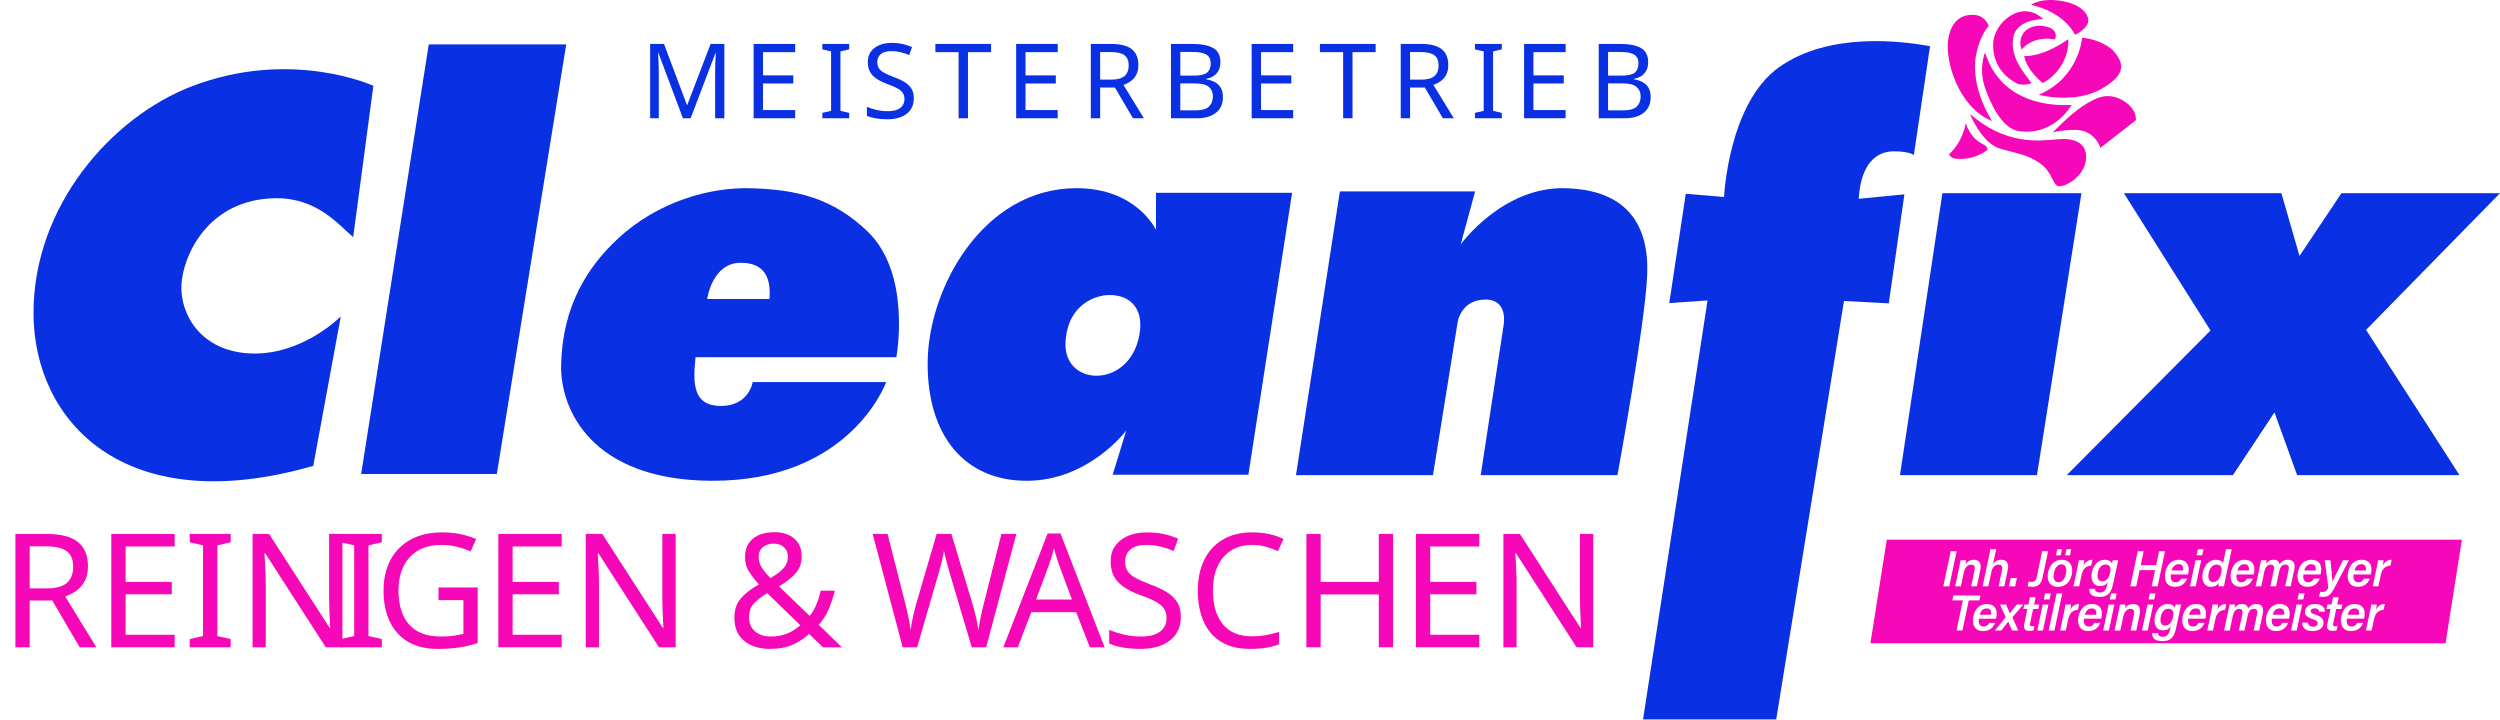
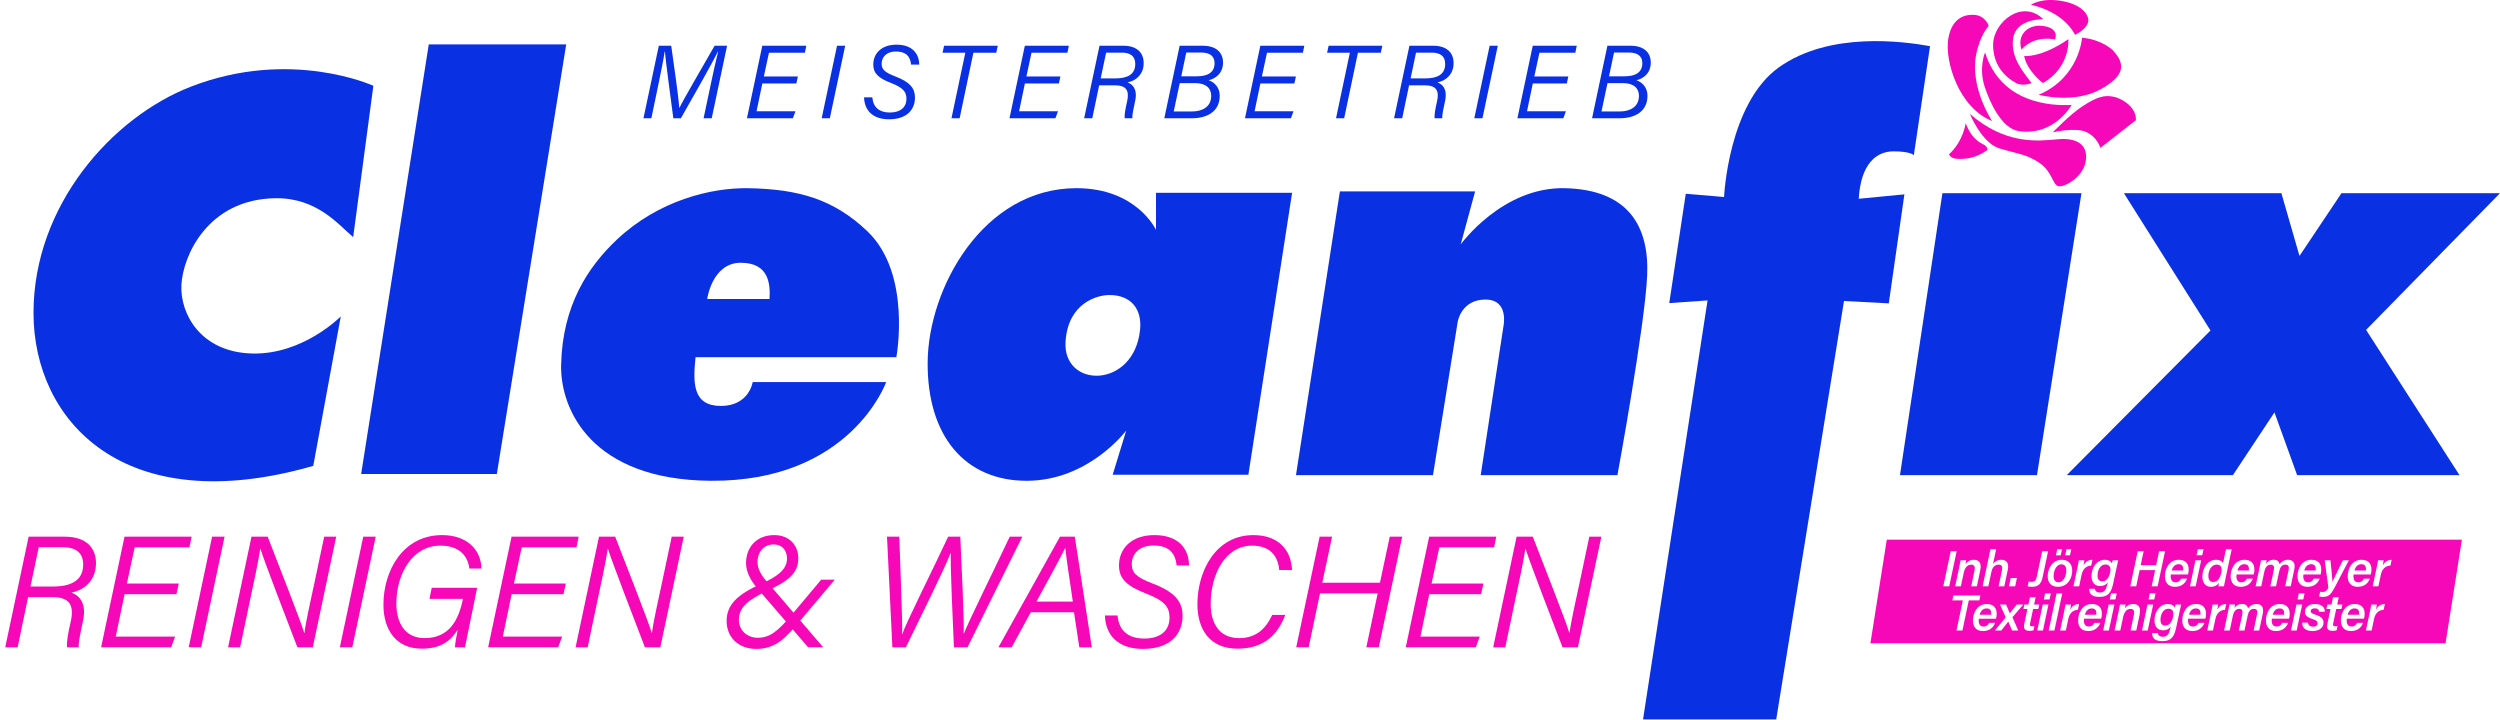
<svg xmlns="http://www.w3.org/2000/svg" id="Layer_1" data-name="Layer 1" viewBox="0 0 1921.16 552.83">
  <defs>
    <style>
      .cls-1 {
-         letter-spacing: .13em;
+         fill: #0930e3;
      }

      .cls-2 {
-         letter-spacing: .16em;
-       }
- 
-       .cls-3, .cls-4 {
-         fill: #0930e3;
-       }
- 
-       .cls-5 {
-         letter-spacing: 0em;
-       }
- 
-       .cls-6 {
-         letter-spacing: .18em;
-       }
- 
-       .cls-7 {
-         letter-spacing: 0em;
-       }
- 
-       .cls-8 {
-         letter-spacing: 0em;
-       }
- 
-       .cls-9 {
-         letter-spacing: .16em;
-       }
- 
-       .cls-10 {
-         letter-spacing: .15em;
-       }
- 
-       .cls-11 {
-         letter-spacing: -.01em;
-       }
- 
-       .cls-12, .cls-13 {
        fill: #f607b8;
-       }
- 
-       .cls-14 {
-         letter-spacing: .16em;
-       }
- 
-       .cls-15 {
-         letter-spacing: 0em;
-       }
- 
-       .cls-16 {
-         letter-spacing: .16em;
-       }
- 
-       .cls-17 {
-         letter-spacing: 0em;
-       }
- 
-       .cls-18 {
-         letter-spacing: -.02em;
-       }
- 
-       .cls-19 {
-         letter-spacing: .15em;
-       }
- 
-       .cls-20 {
-         letter-spacing: .15em;
-       }
- 
-       .cls-21 {
-         letter-spacing: .16em;
-       }
- 
-       .cls-4 {
-         font-size: 80px;
-       }
- 
-       .cls-4, .cls-13 {
-         font-family: 'AcuminConcept_356.000wght_12.000slnt', 'Acumin Variable Concept';
-         font-variation-settings: 'wght' 356, 'wdth' 100, 'slnt' 12;
-       }
- 
-       .cls-22 {
-         letter-spacing: -.05em;
-       }
- 
-       .cls-23 {
-         letter-spacing: -.01em;
-       }
- 
-       .cls-13 {
-         font-size: 122px;
-       }
- 
-       .cls-24 {
-         letter-spacing: 0em;
-       }
- 
-       .cls-25 {
-         letter-spacing: -.02em;
-       }
- 
-       .cls-26 {
-         letter-spacing: -.02em;
-       }
- 
-       .cls-27 {
-         letter-spacing: -.01em;
-       }
- 
-       .cls-28 {
-         letter-spacing: -.01em;
      }
    </style>
  </defs>
  <g id="Cleanfix">
-     <path class="cls-3" d="M271.41,182.22c-11.09-9.28-27.62-30.34-59.77-29.89-52.07.73-71.09,44.38-72.23,66.57-1.13,22.19,14.72,51.62,54.11,52.75s68.38-28.53,68.38-28.53l-21.17,114.88c-145.92,42.03-214.98-34.98-214.98-117.51s60.23-150.42,121.13-173.97c76.76-29.68,140.04-.59,140.04-.59l-15.51,116.29Z" />
-     <polygon class="cls-3" points="329.49 34.14 277.53 364.26 381.79 364.26 435.11 34.14 329.49 34.14" />
-     <path class="cls-3" d="M688.81,274.48s12.03-64.03-22.25-96.74c-25.98-24.79-53.16-32.44-91.53-33.11-28.66-.5-69.06,9.46-100.87,39.4-22.09,20.8-41.92,50.41-42.96,96.28-.78,34.3,23.26,88.47,114.96,89.15,107.66.8,134.83-75.85,134.83-75.85h-102.57s-2.72,18.34-24.45,18.34-21.51-17.66-19.47-37.47h154.3ZM569.26,201.92c22.08,0,22.75,16.98,22.08,27.85h-47.89s3.74-27.85,25.81-27.85Z" />
-     <path class="cls-3" d="M888.34,148.14v28.53s-14.72-32.06-61.13-32.06c-71.78,0-113.89,76.89-114.34,133.72s28.75,91.25,76.3,91.14,76.3-38.61,76.3-38.61l-10.42,33.96h104.28l33.61-216.68h-104.6ZM876.11,253.43c-4.7,45.66-59.58,45.25-57.28,9.06,1.9-29.92,24.65-35.69,33.31-35.77,17.49-.17,25.56,11.32,23.97,26.72Z" />
-     <path class="cls-3" d="M1029.65,147.1h103.92l-11.09,40.75s31.92-44.36,80.15-43.23,64.75,28.74,63.17,66.78-22.87,153.74-22.87,153.74h-105.06l17.43-114.11s4.75-20.83-13.81-20.83-21.28,16.98-21.28,16.98l-19.02,117.96h-105.28l33.74-218.04Z" />
-     <path class="cls-3" d="M1483.16,35.47l-12.45,83.77s-2.49-2.94-15.62-2.94-25.13,9.51-26.72,36.45l35.09-3.4-12,83.77-34.42-1.81-52.08,321.51h-102.34l49.58-321.96-29.43,2.04,12.68-84,29.43,2.49s3.17-71.77,42.11-99.62c38.94-27.85,96-19.92,116.15-16.3Z" />
-     <polygon class="cls-3" points="1492.67 148.45 1460.06 365.13 1565.35 365.13 1599.53 148.45 1492.67 148.45" />
-     <polygon class="cls-3" points="1632.14 148.45 1698.68 253.96 1588.21 365.13 1715.91 365.13 1747.84 316.91 1765.27 365.13 1890.03 365.13 1818.25 253.51 1921.16 148.45 1799.35 148.45 1767.08 196.68 1753.16 148.45 1632.14 148.45" />
+     <path class="cls-1" d="M271.41,182.22c-11.09-9.28-27.62-30.34-59.77-29.89-52.07.73-71.09,44.38-72.23,66.57-1.13,22.19,14.72,51.62,54.11,52.75s68.38-28.53,68.38-28.53l-21.17,114.88c-145.92,42.03-214.98-34.98-214.98-117.51s60.23-150.42,121.13-173.97c76.76-29.68,140.04-.59,140.04-.59l-15.51,116.29Z" />
+     <polygon class="cls-1" points="329.49 34.14 277.53 364.26 381.79 364.26 435.11 34.14 329.49 34.14" />
+     <path class="cls-1" d="M688.81,274.48s12.03-64.03-22.25-96.74c-25.98-24.79-53.16-32.44-91.53-33.11-28.66-.5-69.06,9.46-100.87,39.4-22.09,20.8-41.92,50.41-42.96,96.28-.78,34.3,23.26,88.47,114.96,89.15,107.66.8,134.83-75.85,134.83-75.85h-102.57s-2.72,18.34-24.45,18.34-21.51-17.66-19.47-37.47h154.3ZM569.26,201.92c22.08,0,22.75,16.98,22.08,27.85h-47.89s3.74-27.85,25.81-27.85Z" />
+     <path class="cls-1" d="M888.34,148.14v28.53s-14.72-32.06-61.13-32.06c-71.78,0-113.89,76.89-114.34,133.72s28.75,91.25,76.3,91.14,76.3-38.61,76.3-38.61l-10.42,33.96h104.28l33.61-216.68h-104.6ZM876.11,253.43c-4.7,45.66-59.58,45.25-57.28,9.06,1.9-29.92,24.65-35.69,33.31-35.77,17.49-.17,25.56,11.32,23.97,26.72Z" />
+     <path class="cls-1" d="M1029.65,147.1h103.92l-11.09,40.75s31.92-44.36,80.15-43.23,64.75,28.74,63.17,66.78-22.87,153.74-22.87,153.74h-105.06l17.43-114.11s4.75-20.83-13.81-20.83-21.28,16.98-21.28,16.98l-19.02,117.96h-105.28l33.74-218.04Z" />
+     <path class="cls-1" d="M1483.16,35.47l-12.45,83.77s-2.49-2.94-15.62-2.94-25.13,9.51-26.72,36.45l35.09-3.4-12,83.77-34.42-1.81-52.08,321.51h-102.34l49.58-321.96-29.43,2.04,12.68-84,29.43,2.49s3.17-71.77,42.11-99.62c38.94-27.85,96-19.92,116.15-16.3Z" />
+     <polygon class="cls-1" points="1492.67 148.45 1460.06 365.13 1565.35 365.13 1599.53 148.45 1492.67 148.45" />
+     <polygon class="cls-1" points="1632.14 148.45 1698.68 253.96 1588.21 365.13 1715.91 365.13 1747.84 316.91 1765.27 365.13 1890.03 365.13 1818.25 253.51 1921.16 148.45 1799.35 148.45 1767.08 196.68 1753.16 148.45 1632.14 148.45" />
  </g>
  <g id="Rose">
-     <path class="cls-12" d="M1530.87,93.04s-17.32-25.83-12.23-51.28c3.06-15.28,9.62-21.85,9.62-21.85,0,0-2.57-8.66-12.59-8.55-7.81.08-16.13,3.99-18.51,18.59-2.72,16.64,7.73,52.56,33.71,63.08Z" />
-     <path class="cls-12" d="M1553.46,38.19s7.81-11.04,25.73-7.9c0,0,3.91-8.07-8.24-10.19-12.14-2.12-21.31,6.45-17.49,18.08Z" />
-     <path class="cls-12" d="M1555.5,43.03s12.74,1.7,33.96-12.91c0,0,1.87,21.31-19.53,33.71,0,0-12.23-9.17-14.43-20.8Z" />
-     <path class="cls-12" d="M1594.64,26.73c-10.19-18.93-33.96-23.01-33.96-23.01,0,0,7.98-5.94,24.54-2.8,16.56,3.14,20.68,12.18,19.36,16.39-1.78,5.69-9.93,9.42-9.93,9.42Z" />
-     <path class="cls-12" d="M1570.19,14.76s-20.97-.68-23.18,14.77c-2.21,15.45,9.08,27.17,14.18,34.3,0,0-6.71,2.8-11.89,0-9.29-5.03-17.81-14.47-17.66-29.72.17-16.9,22.16-35.24,38.55-19.36Z" />
-     <path class="cls-12" d="M1599.99,28.99s-2.04,30.69-33.37,43.85c0,0,27.21,7.33,47.97-4.42,17.41-9.85,19.66-18.5,8.92-29.89,0,0-8.15-8.14-23.52-9.54Z" />
-     <path class="cls-12" d="M1525.44,40.31c12.23,38.97,50.19,41.17,66.48,40.33,0,0-13.05,24.02-40.5,20.12-13.16-1.87-22.37-22.11-26.32-34.3-4.67-14.42.34-26.15.34-26.15Z" />
-     <path class="cls-12" d="M1577.52,101.7s13.12-13.76,23.04-20.21c10.81-7.02,16.58-8.66,23.72-7.13,7.95,1.7,17.83,9.21,17.04,18l-27.23,21.28s-2.32-8.26-10.87-12.17-25.7.23-25.7.23Z" />
-     <path class="cls-12" d="M1510.55,94.68s-1.7,13.7-12.79,23.89c0,0,.85,3.11,5.89,3.45,6.27.42,14.66-.23,23.72-6.85,0,0,.17-2.55-3.23-4.19-4.75-2.3-9.96-6.45-13.58-16.3Z" />
-     <path class="cls-12" d="M1513.81,87.58s9.03,22.33,22.78,26.49c13.75,4.16,21.11,4.42,31.02,11.38s9.65,16.98,14.49,17.66c4.84.68,18.76-7.05,20.72-19.27,1.95-12.23-6.2-18.25-21.57-16.81s-40.13,4.25-67.44-19.44Z" />
+     <path class="cls-2" d="M1530.87,93.04s-17.32-25.83-12.23-51.28c3.06-15.28,9.62-21.85,9.62-21.85,0,0-2.57-8.66-12.59-8.55-7.81.08-16.13,3.99-18.51,18.59-2.72,16.64,7.73,52.56,33.71,63.08Z" />
+     <path class="cls-2" d="M1553.46,38.19s7.81-11.04,25.73-7.9c0,0,3.91-8.07-8.24-10.19-12.14-2.12-21.31,6.45-17.49,18.08Z" />
+     <path class="cls-2" d="M1555.5,43.03s12.74,1.7,33.96-12.91c0,0,1.87,21.31-19.53,33.71,0,0-12.23-9.17-14.43-20.8Z" />
+     <path class="cls-2" d="M1594.64,26.73c-10.19-18.93-33.96-23.01-33.96-23.01,0,0,7.98-5.94,24.54-2.8,16.56,3.14,20.68,12.18,19.36,16.39-1.78,5.69-9.93,9.42-9.93,9.42Z" />
+     <path class="cls-2" d="M1570.19,14.76s-20.97-.68-23.18,14.77c-2.21,15.45,9.08,27.17,14.18,34.3,0,0-6.71,2.8-11.89,0-9.29-5.03-17.81-14.47-17.66-29.72.17-16.9,22.16-35.24,38.55-19.36Z" />
+     <path class="cls-2" d="M1599.99,28.99s-2.04,30.69-33.37,43.85c0,0,27.21,7.33,47.97-4.42,17.41-9.85,19.66-18.5,8.92-29.89,0,0-8.15-8.14-23.52-9.54Z" />
+     <path class="cls-2" d="M1525.44,40.31c12.23,38.97,50.19,41.17,66.48,40.33,0,0-13.05,24.02-40.5,20.12-13.16-1.87-22.37-22.11-26.32-34.3-4.67-14.42.34-26.15.34-26.15Z" />
+     <path class="cls-2" d="M1577.52,101.7s13.12-13.76,23.04-20.21c10.81-7.02,16.58-8.66,23.72-7.13,7.95,1.7,17.83,9.21,17.04,18l-27.23,21.28s-2.32-8.26-10.87-12.17-25.7.23-25.7.23Z" />
+     <path class="cls-2" d="M1510.55,94.68s-1.7,13.7-12.79,23.89c0,0,.85,3.11,5.89,3.45,6.27.42,14.66-.23,23.72-6.85,0,0,.17-2.55-3.23-4.19-4.75-2.3-9.96-6.45-13.58-16.3Z" />
+     <path class="cls-2" d="M1513.81,87.58s9.03,22.33,22.78,26.49c13.75,4.16,21.11,4.42,31.02,11.38s9.65,16.98,14.49,17.66c4.84.68,18.76-7.05,20.72-19.27,1.95-12.23-6.2-18.25-21.57-16.81s-40.13,4.25-67.44-19.44Z" />
  </g>
-   <text class="cls-4" transform="translate(491.85 90.88)">
-     <tspan class="cls-2" x="0" y="0">M</tspan>
-     <tspan class="cls-19" x="79.52" y="0">E</tspan>
-     <tspan class="cls-16" x="136.88" y="0">I</tspan>
-     <tspan class="cls-1" x="170.24" y="0">S</tspan>
-     <tspan class="cls-21" x="226.16" y="0">T</tspan>
-     <tspan class="cls-19" x="281.27" y="0">E</tspan>
-     <tspan class="cls-14" x="338.63" y="0">R</tspan>
-     <tspan class="cls-20" x="400.23" y="0">B</tspan>
-     <tspan class="cls-6" x="462.23" y="0">E</tspan>
-     <tspan class="cls-21" x="521.67" y="0">T</tspan>
-     <tspan class="cls-9" x="576.79" y="0">R</tspan>
-     <tspan class="cls-21" x="638.39" y="0">I</tspan>
-     <tspan class="cls-20" x="671.59" y="0">E</tspan>
-     <tspan class="cls-10" x="728.94" y="0">B</tspan>
-   </text>
-   <text class="cls-13" transform="translate(0 497.43)">
-     <tspan class="cls-24" x="0" y="0">R</tspan>
-     <tspan class="cls-11" x="73.69" y="0">E</tspan>
-     <tspan class="cls-15" x="140.91" y="0">IN</tspan>
-     <tspan class="cls-17" x="257.05" y="0">I</tspan>
-     <tspan class="cls-23" x="287.3" y="0">G</tspan>
-     <tspan class="cls-28" x="371.11" y="0">E</tspan>
-     <tspan class="cls-18" x="438.33" y="0">N &amp; </tspan>
-     <tspan class="cls-22" x="669.15" y="0">W</tspan>
-     <tspan class="cls-7" x="771.02" y="0">A</tspan>
-     <tspan class="cls-25" x="846.18" y="0">S</tspan>
-     <tspan class="cls-5" x="913.03" y="0">C</tspan>
-     <tspan class="cls-8" x="992.08" y="0">H</tspan>
-     <tspan class="cls-27" x="1076.26" y="0">E</tspan>
-     <tspan class="cls-26" x="1143.48" y="0">N</tspan>
-   </text>
+   <g>
+     <path class="cls-1" d="M545.79,66.67c2.21-10.49,4.58-21.14,6.04-26.93h-.26c-3.81,8.13-18.61,34.04-28.32,51.15h-5.82c-1.79-13.87-6.13-45.33-6.41-51.25h-.22c-.88,5.95-3.53,18.98-5.53,28.54l-4.72,22.71h-6.07l11.8-55.74h9.53c2.43,17.05,5.76,40.64,6.2,47.7h.14c2.34-5.11,17.17-30.54,26.99-47.7h9.59l-11.8,55.74h-6.25l5.12-24.21Z" />
+     <path class="cls-1" d="M611.98,64.12h-26.14l-4.46,21.38h29.91l-2,5.38h-35.29l11.8-55.74h33.82l-1.11,5.38h-27.59l-3.92,18.23h26.14l-1.17,5.38Z" />
+     <path class="cls-1" d="M649.5,35.14l-11.8,55.74h-6.27l11.8-55.74h6.27Z" />
+     <path class="cls-1" d="M670.34,74.81c.69,7.81,5.49,11.66,13.52,11.66,7.55,0,12.7-3.56,12.7-10.6,0-5.19-2.43-8.44-11.73-12.05-10.15-3.9-13.75-7.72-13.75-14.17,0-7.99,5.64-15.32,17.91-15.32s17.37,7.18,17.38,15.31h-6.22c-.69-6.08-3.64-10.06-11.7-10.06-7.38,0-10.93,4.43-10.93,9.35,0,3.99,1.76,6.48,10.31,9.73,11.53,4.37,15.29,9.23,15.29,16.33,0,8.68-5.57,16.68-19.99,16.68-12.66,0-18.87-7.08-19.13-16.87h6.34Z" />
+     <path class="cls-1" d="M741.8,40.51h-17.48l1.17-5.38h41.27l-1.17,5.38h-17.57l-10.57,50.36h-6.27l10.63-50.36Z" />
+     <path class="cls-1" d="M813.74,64.12h-26.14l-4.46,21.38h29.91l-2,5.38h-35.29l11.8-55.74h33.82l-1.11,5.38h-27.59l-3.92,18.23h26.14l-1.17,5.38Z" />
+     <path class="cls-1" d="M844.66,65.57l-5.28,25.31h-6.25l11.8-55.74h18.36c10.33,0,15.58,5.36,15.58,13.35s-4.95,13.24-12.35,14.85c3.35,1.22,7.82,4.59,5.84,14.07-1.36,6.3-2.42,11.18-2.19,13.47h-5.89c-.26-2.4.37-6.67,1.93-13.2,1.73-8.23-.77-12.11-9.57-12.11h-11.98ZM845.84,60.25h11.28c9.47,0,15.29-3.19,15.29-11.09,0-5.95-3.72-8.71-10.27-8.71h-12.13l-4.17,19.8Z" />
+     <path class="cls-1" d="M906.52,35.14h17.7c11.43,0,15.66,6.21,15.66,13.02,0,7.15-4.49,11.84-11.04,13.54,4.38,1.42,8.47,5.51,8.47,11.81,0,12.07-9.38,17.38-21.54,17.38h-21.05l11.8-55.74ZM901.96,85.65h14.16c7.92,0,14.58-3.63,14.64-11.84.06-5.86-3.82-9.95-12.44-9.95h-11.73l-4.62,21.79ZM919.86,58.63c7.93,0,13.49-2.78,13.49-10.09,0-6.04-4.48-8.17-10.31-8.17h-11.43l-3.85,18.27h12.1Z" />
+     <path class="cls-1" d="M994.7,64.12h-26.14l-4.46,21.38h29.91l-2,5.38h-35.29l11.8-55.74h33.82l-1.11,5.38h-27.59l-3.92,18.23h26.14l-1.17,5.38Z" />
+     <path class="cls-1" d="M1037.31,40.51h-17.48l1.17-5.38h41.27l-1.17,5.38h-17.57l-10.57,50.36h-6.27l10.63-50.36Z" />
+     <path class="cls-1" d="M1082.82,65.57l-5.28,25.31h-6.25l11.8-55.74h18.36c10.33,0,15.58,5.36,15.58,13.35s-4.95,13.24-12.35,14.85c3.34,1.22,7.82,4.59,5.84,14.07-1.36,6.3-2.42,11.18-2.19,13.47h-5.89c-.26-2.4.37-6.67,1.93-13.2,1.73-8.23-.77-12.11-9.57-12.11h-11.98ZM1084,60.25h11.28c9.47,0,15.29-3.19,15.29-11.09,0-5.95-3.72-8.71-10.27-8.71h-12.13l-4.17,19.8Z" />
+     <path class="cls-1" d="M1151.01,35.14l-11.8,55.74h-6.27l11.8-55.74h6.27Z" />
+     <path class="cls-1" d="M1204.05,64.12h-26.14l-4.46,21.38h29.91l-2,5.38h-35.29l11.8-55.74h33.82l-1.11,5.38h-27.59l-3.92,18.23h26.14l-1.17,5.38Z" />
+     <path class="cls-1" d="M1235.23,35.14h17.7c11.43,0,15.66,6.21,15.66,13.02,0,7.15-4.49,11.84-11.04,13.54,4.38,1.42,8.48,5.51,8.48,11.81,0,12.07-9.38,17.38-21.54,17.38h-21.05l11.8-55.74ZM1230.67,85.65h14.16c7.92,0,14.58-3.63,14.64-11.84.06-5.86-3.82-9.95-12.44-9.95h-11.73l-4.62,21.79ZM1248.58,58.63c7.93,0,13.49-2.78,13.49-10.09,0-6.04-4.48-8.17-10.31-8.17h-11.43l-3.85,18.27h12.1Z" />
+   </g>
+   <g>
+     <path class="cls-2" d="M21.61,458.83l-8.06,38.6H4.02l17.99-85h28c15.75,0,23.75,8.17,23.75,20.36s-7.55,20.19-18.83,22.64c5.1,1.85,11.92,7.01,8.91,21.46-2.07,9.61-3.68,17.05-3.34,20.54h-8.98c-.4-3.66.57-10.17,2.94-20.13,2.63-12.55-1.17-18.47-14.59-18.47h-18.26ZM23.41,450.72h17.2c14.44,0,23.31-4.87,23.31-16.91,0-9.07-5.67-13.29-15.66-13.29h-18.49l-6.35,30.19Z" />
+     <path class="cls-2" d="M135.61,456.62h-39.86l-6.8,32.6h45.61l-3.05,8.2h-53.81l17.99-85h51.57l-1.69,8.2h-42.07l-5.98,27.79h39.86l-1.78,8.2Z" />
+     <path class="cls-2" d="M172.57,412.42l-17.99,85h-9.57l17.99-85h9.57Z" />
+     <path class="cls-2" d="M175.27,497.43l17.99-85h12.44c7.48,19.55,25.63,65.24,28.08,74.02h.15c1.4-10.41,4.93-25.38,7.85-39.25l7.35-34.77h9.24l-17.99,85h-11.84c-7.08-18.37-25.59-66.46-28.41-75.71h-.15c-1.68,11.03-4.7,24.7-7.96,40.07l-7.48,35.65h-9.27Z" />
+     <path class="cls-2" d="M288.72,412.42l-17.99,85h-9.57l17.99-85h9.57Z" />
+     <path class="cls-2" d="M357.35,497.43h-7.77c.2-2.93,1.28-9.4,2.18-13.56-5.47,8.66-12.79,14.6-27.69,14.6-19.58,0-29.41-14.31-29.41-33.77,0-26.16,14.94-53.5,45.13-53.5,18.29,0,29.79,10.55,30.23,25.72h-9.33c-1.14-9.5-7.53-17.62-22.3-17.62-21.85,0-33.8,22.2-33.8,44.35,0,15.03,6.49,26.71,21.78,26.71,18.92,0,26.06-14.04,29.31-29.69l.12-.46h-25.76l1.75-8.5h34.88l-9.35,45.71Z" />
+     <path class="cls-2" d="M433.04,456.62h-39.86l-6.8,32.6h45.61l-3.05,8.2h-53.81l17.99-85h51.57l-1.69,8.2h-42.07l-5.98,27.79h39.86l-1.78,8.2Z" />
+     <path class="cls-2" d="M442.32,497.43l17.99-85h12.44c7.48,19.55,25.63,65.24,28.08,74.02h.16c1.4-10.41,4.93-25.38,7.85-39.25l7.35-34.77h9.24l-17.99,85h-11.84c-7.08-18.37-25.59-66.46-28.41-75.71h-.15c-1.68,11.03-4.7,24.7-7.96,40.07l-7.48,35.65h-9.27Z" />
+     <path class="cls-2" d="M641.52,445.43l-26.88,31.9c-10.25,12.07-17.88,21.34-33.5,21.34-13.62,0-22.76-8.86-22.76-21.45s8.49-20.59,26.68-28.57c12.61-5.78,19.73-11.02,19.73-19.51,0-4.69-2.59-10.76-10.29-10.76-8.33,0-12.4,6.79-12.4,13.37,0,5.21,2.7,10.39,7.89,15.96l42.6,49.71h-11.57l-39.4-45.72c-4.77-5.69-8.31-12.26-8.31-18.96,0-12.27,8.08-21.54,21.7-21.54,11.83,0,18.46,8.12,18.46,17.8,0,12.04-8.52,17.83-23.7,24.95-16.75,7.9-21.97,13.69-21.97,22.64,0,7.11,5.71,13.5,14.45,13.5,9.29,0,15.27-4.64,26.74-18.31l22.09-26.34h10.46Z" />
+     <path class="cls-2" d="M685.76,497.43l-4.13-85h9.44c.76,23.86,2.63,66.92,2.13,74.97h.12c2.99-8.96,25.34-53.42,35.31-74.97h9.33c.91,19.42,3.09,66.1,2.57,74.62h.12c3.66-9.57,24.15-50.87,35.29-74.62h9.68l-42.12,85h-10.44c-.87-19.05-2.8-62.47-2.41-72.58h-.12c-4.48,12.15-24.95,52.96-34.41,72.58h-10.35Z" />
+     <path class="cls-2" d="M792.13,470.5l-14.69,26.93h-10.19l47.3-85h11.39l13.08,85h-9.6l-4.1-26.93h-33.19ZM824.44,462.3c-3.13-20.55-5.12-34.46-5.76-41.19h-.12c-3.73,7.56-11.65,22.28-22.09,41.19h27.97Z" />
+     <path class="cls-2" d="M858.77,472.93c1.06,11.91,8.38,17.78,20.62,17.78,11.52,0,19.36-5.43,19.36-16.16,0-7.92-3.7-12.87-17.88-18.37-15.48-5.95-20.97-11.77-20.97-21.62,0-12.18,8.6-23.36,27.32-23.36s26.49,10.95,26.5,23.35h-9.49c-1.05-9.26-5.55-15.34-17.84-15.34-11.25,0-16.67,6.75-16.67,14.26,0,6.09,2.68,9.87,15.73,14.84,17.58,6.66,23.31,14.08,23.31,24.91,0,13.24-8.5,25.44-30.49,25.44-19.3,0-28.77-10.79-29.17-25.72h9.67Z" />
+     <path class="cls-2" d="M987.72,472.53c-6.03,15.7-16.76,25.94-36.78,25.94-21.62,0-30.77-15.26-30.77-34.09,0-25.51,14.02-53.17,43.04-53.17,18.05,0,28.87,10.21,29.71,26.81h-9.89c-.96-11.13-7.38-18.71-20.83-18.71-21,0-31.84,22.62-31.84,44.77,0,14.25,6.15,26.29,21.85,26.29,11.48,0,19.83-5.55,25.41-17.84h10.1Z" />
+     <path class="cls-2" d="M1014.09,412.42h9.57l-7.54,35.38h44.32l7.54-35.38h9.57l-17.99,85h-9.57l8.7-41.42h-44.32l-8.7,41.42h-9.57l17.99-85Z" />
+     <path class="cls-2" d="M1138.19,456.62h-39.86l-6.8,32.6h45.61l-3.05,8.2h-53.81l17.99-85h51.57l-1.69,8.2h-42.07l-5.98,27.79h39.86l-1.78,8.2Z" />
+     <path class="cls-2" d="M1147.47,497.43l17.99-85h12.44c7.48,19.55,25.63,65.24,28.08,74.02h.15c1.4-10.41,4.93-25.38,7.86-39.25l7.35-34.77h9.24l-17.99,85h-11.84c-7.08-18.37-25.59-66.46-28.41-75.71h-.15c-1.68,11.03-4.7,24.7-7.96,40.07l-7.48,35.65h-9.27Z" />
+   </g>
  <g id="Inh._Jörg" data-name="Inh. Jörg">
-     <path class="cls-12" d="M1615.54,446.73c3.18,0,5.15-2.82,6-6.71.7-3.19.21-6.24-3.59-6.24-4,0-6.06,4.5-6.06,8.55,0,2.86,1.23,4.4,3.65,4.4Z" />
-     <path class="cls-12" d="M1607.46,467.55c-2.68,0-4.47,1.78-5.3,4.83h8.74c.09-.43.1-.8.1-1.13,0-2.17-.99-3.69-3.55-3.69Z" />
-     <path class="cls-12" d="M1728.23,437.25c0-2.17-.99-3.69-3.55-3.69s-4.47,1.78-5.3,4.83h8.74c.09-.43.11-.8.11-1.13Z" />
-     <path class="cls-12" d="M1751.8,467.55c-2.68,0-4.47,1.78-5.3,4.83h8.74c.09-.43.1-.8.1-1.13,0-2.17-.99-3.69-3.55-3.69Z" />
-     <path class="cls-12" d="M1581.89,447.44c4.21,0,5.97-5.43,5.97-9.18,0-2.93-1.25-4.59-3.8-4.59-4.07,0-5.93,5.41-5.93,9.11,0,3.02,1.35,4.66,3.76,4.66Z" />
-     <path class="cls-12" d="M1687.49,467.55c-2.68,0-4.47,1.78-5.3,4.83h8.74c.09-.43.11-.8.11-1.13,0-2.17-.99-3.69-3.55-3.69Z" />
-     <path class="cls-12" d="M1666.32,467.78c-4,0-6.06,4.5-6.06,8.55,0,2.86,1.23,4.4,3.65,4.4,3.18,0,5.15-2.82,6-6.71.7-3.19.21-6.24-3.59-6.24Z" />
-     <path class="cls-12" d="M1700.7,447.22c3.61,0,5.5-3.16,6.31-7.38.75-3.74-.34-5.96-3.67-5.96-4.11,0-6.29,4.8-6.29,8.72,0,3.04,1.26,4.62,3.65,4.62Z" />
-     <path class="cls-12" d="M1530.17,471.25c0-2.17-.99-3.69-3.55-3.69s-4.47,1.78-5.3,4.83h8.74c.09-.43.11-.8.11-1.13Z" />
-     <path class="cls-12" d="M1449.92,414.73l-12.57,79.58h441.96l12.57-79.58h-441.96ZM1814.78,430.16c5.66,0,7.6,3.56,7.6,7.46,0,1.46-.18,2.62-.52,3.83h-13.18c-.09.58-.14.96-.14,1.5,0,2.66,1.14,4.52,3.7,4.52s3.58-1.35,4.35-2.81h4.58c-1.2,3.02-3.71,6.29-9.35,6.29-5.23,0-7.72-3.35-7.72-8.1,0-5.43,2.97-12.69,10.68-12.69ZM1786.45,430.55h4.41c.94,8.69,1.47,14.42,1.55,16.47h.04c1.06-2.19,3.45-7.55,7.98-16.47h4.62l-11,21c-3.42,6.54-5.48,7.15-9.43,7.15-.66,0-1.85-.12-2.5-.26l.84-3.71c.39.08.91.17,1.77.17,2.51,0,3.32-1.03,4.55-3.19l-2.83-21.15ZM1776.21,430.16c5.66,0,7.6,3.56,7.6,7.46,0,1.46-.18,2.62-.52,3.83h-13.18c-.09.58-.14.96-.14,1.5,0,2.66,1.14,4.52,3.7,4.52s3.58-1.35,4.35-2.81h4.58c-1.2,3.02-3.71,6.29-9.35,6.29-5.23,0-7.72-3.35-7.72-8.1,0-5.43,2.97-12.69,10.68-12.69ZM1770.96,456.02l-.98,4.67h-4.4l.98-4.67h4.4ZM1724.84,430.16c5.66,0,7.6,3.56,7.6,7.46,0,1.46-.18,2.62-.52,3.83h-13.18c-.09.58-.14.96-.14,1.5,0,2.66,1.14,4.52,3.7,4.52s3.58-1.35,4.35-2.81h4.58c-1.2,3.02-3.71,6.29-9.35,6.29-5.23,0-7.72-3.35-7.72-8.1,0-5.43,2.97-12.69,10.68-12.69ZM1703,430.16c3.08,0,4.88,1.44,5.33,2.54l2.27-10.68h4.4l-4.86,23.05c-.39,1.85-.81,3.68-1.12,5.49h-4.26c.04-.67.2-1.6.41-2.71-1.3,1.93-3.21,3.1-6.16,3.1-4.29,0-6.57-3.12-6.57-7.87,0-6.01,3.61-12.92,10.56-12.92ZM1688.94,422.02h4.4l-.98,4.67h-4.4l.98-4.67ZM1687.14,430.55h4.4l-4.24,20.01h-4.4l4.24-20.01ZM1674.34,430.16c5.66,0,7.6,3.56,7.6,7.46,0,1.46-.18,2.62-.52,3.83h-13.18c-.09.58-.14.96-.14,1.5,0,2.66,1.14,4.52,3.7,4.52s3.58-1.35,4.35-2.81h4.58c-1.2,3.02-3.71,6.29-9.35,6.29-5.23,0-7.72-3.35-7.72-8.1,0-5.43,2.97-12.69,10.68-12.69ZM1642.76,423.56h4.58l-2.29,10.76h11.86l2.29-10.76h4.58l-5.72,27h-4.58l2.63-12.43h-11.86l-2.63,12.43h-4.58l5.72-27ZM1656.46,456.02l-.98,4.67h-4.4l.98-4.67h4.4ZM1617.39,430.16c3.26,0,4.98,1.41,5.45,2.75.2-.75.56-1.88.74-2.36h4.22c-.36,1.52-.79,3.41-1.16,5.13l-2.65,12.37c-1.36,6.42-3.23,10.65-10.65,10.65s-7.85-3.89-7.87-6.23h4.45c.05,1.47,1.04,2.85,3.8,2.85,3.54,0,4.79-2.29,5.8-6.74l.25-1.11c-1.34,1.9-3.2,2.92-5.96,2.92-4.17,0-6.57-2.99-6.57-7.73,0-5.91,3.7-12.49,10.13-12.49ZM1626.63,456.02l-.98,4.67h-4.4l.98-4.67h4.4ZM1596.36,436.47c.42-1.96.82-4.08,1.16-5.92h4.25c-.04.51-.28,2.22-.64,3.89,1.41-2.58,3.52-4.28,6.82-4.28l-.93,4.47c-3.72.15-6.42,2.53-7.35,6.95l-1.9,8.98h-4.4l3-14.08ZM1588.03,422.06h3.66l-.98,4.67h-3.66l.98-4.67ZM1580.9,422.06h3.66l-.98,4.67h-3.66l.98-4.67ZM1584.42,430.16c4.7,0,8,2.81,8,8.45,0,4.95-2.85,12.34-10.99,12.34-5.25,0-7.87-3.25-7.87-8.18,0-5.45,3.4-12.61,10.86-12.61ZM1575.97,456.02l-.98,4.67h-4.4l.98-4.67h4.4ZM1558.96,446.87c.67.17,1.55.25,2.42.25,2.65,0,3.32-1.73,3.82-3.98l4.14-19.58h4.58l-4.23,19.9c-.95,4.55-2.76,7.49-8.12,7.49-1,0-2.6-.18-3.43-.4l.82-3.67ZM1545.19,444.19h4.74l-1.35,6.38h-4.75l1.35-6.38ZM1529.59,422.02h4.4l-2.4,11.36c1.27-1.69,3.14-3.22,6.31-3.22s6.25,1.77,5.04,7.57l-2.7,12.83h-4.38l2.55-12.18c.62-2.95,0-4.47-2.59-4.47-2.93,0-4.79,2.27-5.47,5.44l-2.39,11.21h-4.4l6.03-28.54ZM1506.65,430.55h4.31c-.05.59-.36,2.38-.49,2.9,1.02-1.47,2.86-3.29,6.33-3.29,3.88,0,6.2,2.31,4.95,8.12l-2.59,12.28h-4.38l2.57-12.26c.56-2.58-.01-4.39-2.61-4.39-3.06,0-4.89,2.58-5.71,6.45l-2.16,10.2h-4.4l3.16-14.93c.35-1.72.71-3.41,1-5.08ZM1493.34,450.56l5.72-27h4.58l-5.72,27h-4.58ZM1508.05,484.56h-4.58l4.9-23.19h-8.1l.82-3.8h20.78l-.82,3.8h-8.1l-4.89,23.19ZM1523.83,484.95c-5.23,0-7.72-3.35-7.72-8.1,0-5.43,2.97-12.69,10.68-12.69,5.66,0,7.6,3.56,7.6,7.46,0,1.46-.18,2.62-.52,3.83h-13.18c-.09.58-.14.96-.14,1.5,0,2.66,1.14,4.52,3.7,4.52s3.58-1.35,4.35-2.81h4.58c-1.2,3.02-3.71,6.29-9.35,6.29ZM1546.21,484.56c-1.29-2.92-2.45-5.91-2.91-6.86h-.04c-.72.97-2.84,3.76-5.35,6.86h-4.98l8.4-10.18-4.4-9.83h4.67c1.33,3.01,2.44,5.84,2.86,6.74h.04c1.05-1.33,2.59-3.31,5.3-6.74h5.06l-8.38,9.77,4.51,10.24h-4.79ZM1562.65,484.42c-1.07.35-2.22.36-3.23.36-3.73,0-4.53-2.02-3.82-5.44l2.38-11.35h-3.12l.77-3.45h3.12l1.2-5.56h4.37l-1.17,5.56h3.98l-.77,3.45h-3.98l-2.29,10.95c-.32,1.5-.21,2.34,1.43,2.34.6,0,1.23-.04,1.83-.14l-.71,3.28ZM1569.94,484.56h-4.4l4.24-20.01h4.4l-4.24,20.01ZM1574.35,484.56l6.03-28.54h4.4l-6.03,28.54h-4.4ZM1589.42,475.57l-1.9,8.98h-4.4l3-14.08c.42-1.96.82-4.08,1.16-5.92h4.25c-.04.51-.28,2.22-.64,3.89,1.41-2.58,3.52-4.28,6.82-4.28l-.92,4.47c-3.72.15-6.42,2.53-7.35,6.95ZM1614.72,475.44h-13.18c-.09.58-.14.96-.14,1.5,0,2.66,1.14,4.52,3.7,4.52s3.58-1.35,4.35-2.81h4.58c-1.2,3.02-3.71,6.29-9.35,6.29-5.23,0-7.73-3.35-7.73-8.1,0-5.43,2.97-12.69,10.68-12.69,5.66,0,7.6,3.56,7.6,7.46,0,1.46-.18,2.62-.52,3.83ZM1620.59,484.56h-4.4l4.24-20.01h4.4l-4.24,20.01ZM1644.24,472.28l-2.59,12.28h-4.38l2.57-12.26c.56-2.58-.01-4.39-2.61-4.39-3.06,0-4.89,2.58-5.71,6.45l-2.16,10.2h-4.4l3.16-14.93c.35-1.72.71-3.41,1-5.08h4.31c-.05.59-.36,2.38-.49,2.9,1.02-1.47,2.86-3.29,6.33-3.29,3.88,0,6.2,2.31,4.95,8.12ZM1646.03,484.56l4.24-20.01h4.4l-4.24,20.01h-4.4ZM1675.02,469.68l-2.65,12.37c-1.36,6.42-3.23,10.65-10.65,10.65s-7.85-3.89-7.87-6.23h4.45c.05,1.47,1.04,2.85,3.8,2.85,3.54,0,4.79-2.29,5.8-6.74l.25-1.11c-1.34,1.9-3.2,2.92-5.96,2.92-4.17,0-6.57-2.99-6.57-7.73,0-5.91,3.7-12.49,10.13-12.49,3.26,0,4.98,1.41,5.45,2.75.2-.75.56-1.88.74-2.36h4.22c-.36,1.52-.79,3.41-1.16,5.13ZM1694.74,475.44h-13.18c-.09.58-.14.96-.14,1.5,0,2.66,1.14,4.52,3.7,4.52s3.58-1.35,4.35-2.81h4.58c-1.2,3.02-3.71,6.29-9.35,6.29-5.23,0-7.72-3.35-7.72-8.1,0-5.43,2.97-12.69,10.68-12.69,5.66,0,7.6,3.56,7.6,7.46,0,1.46-.18,2.62-.52,3.83ZM1702.48,475.57l-1.9,8.98h-4.4l3-14.08c.42-1.96.82-4.08,1.16-5.92h4.25c-.04.51-.28,2.22-.64,3.89,1.41-2.58,3.52-4.28,6.82-4.28l-.93,4.47c-3.72.15-6.42,2.53-7.35,6.95ZM1738.87,471.55l-2.75,13h-4.3l2.64-12.47c.43-2.03.35-4.21-2.45-4.21s-4.12,2.17-4.79,5.35l-2.4,11.32h-4.34l2.62-12.36c.51-2.42.19-4.29-2.34-4.29-2.71,0-4.26,2.19-4.97,5.66l-2.31,10.99h-4.35l3.04-14.4c.39-1.88.79-3.76,1.12-5.61h4.31c-.06.5-.25,1.78-.45,2.66,1.29-1.72,2.86-3.05,5.75-3.05s4.23,1.25,4.59,3.4c1.4-1.84,3.38-3.4,6.59-3.4s5.95,1.94,4.78,7.39ZM1759.05,475.44h-13.18c-.09.58-.14.96-.14,1.5,0,2.66,1.14,4.52,3.7,4.52s3.58-1.35,4.35-2.81h4.58c-1.2,3.02-3.71,6.29-9.35,6.29-5.23,0-7.73-3.35-7.73-8.1,0-5.43,2.97-12.69,10.68-12.69,5.66,0,7.6,3.56,7.6,7.46,0,1.46-.18,2.62-.52,3.83ZM1756.05,450.56l2.64-12.47c.43-2.03.35-4.21-2.45-4.21s-4.12,2.17-4.79,5.35l-2.41,11.32h-4.34l2.62-12.36c.51-2.42.19-4.29-2.34-4.29-2.71,0-4.26,2.19-4.97,5.66l-2.31,10.99h-4.35l3.04-14.4c.39-1.88.79-3.76,1.12-5.61h4.31c-.06.5-.25,1.78-.45,2.66,1.29-1.72,2.86-3.05,5.76-3.05s4.23,1.25,4.59,3.4c1.4-1.84,3.38-3.4,6.59-3.4s5.95,1.94,4.78,7.39l-2.75,13h-4.3ZM1760.53,484.56l4.24-20.01h4.4l-4.24,20.01h-4.4ZM1779.43,472.37c4.47,1.48,6.13,3.26,6.13,6.04,0,4.33-3.74,6.54-8.5,6.54-5.23,0-8.04-2.51-7.91-6.5h4.46c.17,1.88,1.37,3.14,3.98,3.14,2.33,0,3.4-1.1,3.4-2.68s-1.16-2.27-3.81-3.16c-4.52-1.47-5.91-3.05-5.91-5.45,0-3.4,2.64-6.13,7.74-6.13,5.41,0,7.67,2.86,7.55,5.92h-4.46c-.09-1.22-.69-2.59-3.37-2.59-1.63,0-3.03.69-3.03,2.26,0,1.22,1.09,1.73,3.72,2.62ZM1795.55,484.42c-1.07.35-2.22.36-3.23.36-3.73,0-4.53-2.02-3.81-5.44l2.38-11.35h-3.12l.77-3.45h3.12l1.2-5.56h4.38l-1.17,5.56h3.98l-.77,3.45h-3.98l-2.29,10.95c-.32,1.5-.21,2.34,1.43,2.34.6,0,1.23-.04,1.83-.14l-.71,3.28ZM1816.65,475.44h-13.18c-.09.58-.14.96-.14,1.5,0,2.66,1.14,4.52,3.7,4.52s3.58-1.35,4.35-2.81h4.58c-1.2,3.02-3.71,6.29-9.35,6.29-5.23,0-7.73-3.35-7.73-8.1,0-5.43,2.97-12.69,10.68-12.69,5.66,0,7.6,3.56,7.6,7.46,0,1.46-.18,2.62-.52,3.83ZM1831.75,468.63c-3.72.15-6.42,2.53-7.35,6.95l-1.9,8.98h-4.4l3-14.08c.42-1.96.82-4.08,1.16-5.92h4.25c-.04.51-.28,2.22-.64,3.89,1.41-2.58,3.52-4.28,6.82-4.28l-.93,4.47ZM1836.96,434.63c-3.72.15-6.42,2.53-7.35,6.95l-1.9,8.98h-4.4l3-14.08c.42-1.96.82-4.08,1.16-5.92h4.25c-.04.51-.28,2.22-.64,3.89,1.41-2.58,3.52-4.28,6.82-4.28l-.92,4.47Z" />
-     <path class="cls-12" d="M1818.16,437.25c0-2.17-.99-3.69-3.55-3.69s-4.47,1.78-5.3,4.83h8.74c.09-.43.11-.8.11-1.13Z" />
-     <path class="cls-12" d="M1677.72,437.25c0-2.17-.99-3.69-3.55-3.69s-4.47,1.78-5.3,4.83h8.74c.09-.43.11-.8.11-1.13Z" />
-     <path class="cls-12" d="M1809.4,467.55c-2.68,0-4.47,1.78-5.3,4.83h8.74c.09-.43.1-.8.1-1.13,0-2.17-.99-3.69-3.55-3.69Z" />
-     <path class="cls-12" d="M1779.59,437.25c0-2.17-.99-3.69-3.55-3.69s-4.47,1.78-5.3,4.83h8.74c.09-.43.11-.8.11-1.13Z" />
+     <path class="cls-2" d="M1615.54,446.73c3.18,0,5.15-2.82,6-6.71.7-3.19.21-6.24-3.59-6.24-4,0-6.06,4.5-6.06,8.55,0,2.86,1.23,4.4,3.65,4.4Z" />
+     <path class="cls-2" d="M1607.46,467.55c-2.68,0-4.47,1.78-5.3,4.83h8.74c.09-.43.1-.8.1-1.13,0-2.17-.99-3.69-3.55-3.69Z" />
+     <path class="cls-2" d="M1728.23,437.25c0-2.17-.99-3.69-3.55-3.69s-4.47,1.78-5.3,4.83h8.74c.09-.43.11-.8.11-1.13Z" />
+     <path class="cls-2" d="M1751.8,467.55c-2.68,0-4.47,1.78-5.3,4.83h8.74c.09-.43.1-.8.1-1.13,0-2.17-.99-3.69-3.55-3.69Z" />
+     <path class="cls-2" d="M1581.89,447.44c4.21,0,5.97-5.43,5.97-9.18,0-2.93-1.25-4.59-3.8-4.59-4.07,0-5.93,5.41-5.93,9.11,0,3.02,1.35,4.66,3.76,4.66Z" />
+     <path class="cls-2" d="M1687.49,467.55c-2.68,0-4.47,1.78-5.3,4.83h8.74c.09-.43.11-.8.11-1.13,0-2.17-.99-3.69-3.55-3.69Z" />
+     <path class="cls-2" d="M1666.32,467.78c-4,0-6.06,4.5-6.06,8.55,0,2.86,1.23,4.4,3.65,4.4,3.18,0,5.15-2.82,6-6.71.7-3.19.21-6.24-3.59-6.24Z" />
+     <path class="cls-2" d="M1700.7,447.22c3.61,0,5.5-3.16,6.31-7.38.75-3.74-.34-5.96-3.67-5.96-4.11,0-6.29,4.8-6.29,8.72,0,3.04,1.26,4.62,3.65,4.62Z" />
+     <path class="cls-2" d="M1530.17,471.25c0-2.17-.99-3.69-3.55-3.69s-4.47,1.78-5.3,4.83h8.74c.09-.43.11-.8.11-1.13Z" />
+     <path class="cls-2" d="M1449.92,414.73l-12.57,79.58h441.96l12.57-79.58h-441.96ZM1814.78,430.16c5.66,0,7.6,3.56,7.6,7.46,0,1.46-.18,2.62-.52,3.83h-13.18c-.09.58-.14.96-.14,1.5,0,2.66,1.14,4.52,3.7,4.52s3.58-1.35,4.35-2.81h4.58c-1.2,3.02-3.71,6.29-9.35,6.29-5.23,0-7.72-3.35-7.72-8.1,0-5.43,2.97-12.69,10.68-12.69ZM1786.45,430.55h4.41c.94,8.69,1.47,14.42,1.55,16.47h.04c1.06-2.19,3.45-7.55,7.98-16.47h4.62l-11,21c-3.42,6.54-5.48,7.15-9.43,7.15-.66,0-1.85-.12-2.5-.26l.84-3.71c.39.08.91.17,1.77.17,2.51,0,3.32-1.03,4.55-3.19l-2.83-21.15ZM1776.21,430.16c5.66,0,7.6,3.56,7.6,7.46,0,1.46-.18,2.62-.52,3.83h-13.18c-.09.58-.14.96-.14,1.5,0,2.66,1.14,4.52,3.7,4.52s3.58-1.35,4.35-2.81h4.58c-1.2,3.02-3.71,6.29-9.35,6.29-5.23,0-7.72-3.35-7.72-8.1,0-5.43,2.97-12.69,10.68-12.69ZM1770.96,456.02l-.98,4.67h-4.4l.98-4.67h4.4ZM1724.84,430.16c5.66,0,7.6,3.56,7.6,7.46,0,1.46-.18,2.62-.52,3.83h-13.18c-.09.58-.14.96-.14,1.5,0,2.66,1.14,4.52,3.7,4.52s3.58-1.35,4.35-2.81h4.58c-1.2,3.02-3.71,6.29-9.35,6.29-5.23,0-7.72-3.35-7.72-8.1,0-5.43,2.97-12.69,10.68-12.69ZM1703,430.16c3.08,0,4.88,1.44,5.33,2.54l2.27-10.68h4.4l-4.86,23.05c-.39,1.85-.81,3.68-1.12,5.49h-4.26c.04-.67.2-1.6.41-2.71-1.3,1.93-3.21,3.1-6.16,3.1-4.29,0-6.57-3.12-6.57-7.87,0-6.01,3.61-12.92,10.56-12.92ZM1688.94,422.02h4.4l-.98,4.67h-4.4l.98-4.67ZM1687.14,430.55h4.4l-4.24,20.01h-4.4l4.24-20.01ZM1674.34,430.16c5.66,0,7.6,3.56,7.6,7.46,0,1.46-.18,2.62-.52,3.83h-13.18c-.09.58-.14.96-.14,1.5,0,2.66,1.14,4.52,3.7,4.52s3.58-1.35,4.35-2.81h4.58c-1.2,3.02-3.71,6.29-9.35,6.29-5.23,0-7.72-3.35-7.72-8.1,0-5.43,2.97-12.69,10.68-12.69ZM1642.76,423.56h4.58l-2.29,10.76h11.86l2.29-10.76h4.58l-5.72,27h-4.58l2.63-12.43h-11.86l-2.63,12.43h-4.58l5.72-27ZM1656.46,456.02l-.98,4.67h-4.4l.98-4.67h4.4ZM1617.39,430.16c3.26,0,4.98,1.41,5.45,2.75.2-.75.56-1.88.74-2.36h4.22c-.36,1.52-.79,3.41-1.16,5.13l-2.65,12.37c-1.36,6.42-3.23,10.65-10.65,10.65s-7.85-3.89-7.87-6.23h4.45c.05,1.47,1.04,2.85,3.8,2.85,3.54,0,4.79-2.29,5.8-6.74l.25-1.11c-1.34,1.9-3.2,2.92-5.96,2.92-4.17,0-6.57-2.99-6.57-7.73,0-5.91,3.7-12.49,10.13-12.49ZM1626.63,456.02l-.98,4.67h-4.4l.98-4.67h4.4ZM1596.36,436.47c.42-1.96.82-4.08,1.16-5.92h4.25c-.04.51-.28,2.22-.64,3.89,1.41-2.58,3.52-4.28,6.82-4.28l-.93,4.47c-3.72.15-6.42,2.53-7.35,6.95l-1.9,8.98h-4.4l3-14.08ZM1588.03,422.06h3.66l-.98,4.67h-3.66l.98-4.67ZM1580.9,422.06h3.66l-.98,4.67h-3.66l.98-4.67ZM1584.42,430.16c4.7,0,8,2.81,8,8.45,0,4.95-2.85,12.34-10.99,12.34-5.25,0-7.87-3.25-7.87-8.18,0-5.45,3.4-12.61,10.86-12.61ZM1575.97,456.02l-.98,4.67h-4.4l.98-4.67h4.4ZM1558.96,446.87c.67.17,1.55.25,2.42.25,2.65,0,3.32-1.73,3.82-3.98l4.14-19.58h4.58l-4.23,19.9c-.95,4.55-2.76,7.49-8.12,7.49-1,0-2.6-.18-3.43-.4l.82-3.67ZM1545.19,444.19h4.74l-1.35,6.38h-4.75l1.35-6.38ZM1529.59,422.02h4.4l-2.4,11.36c1.27-1.69,3.14-3.22,6.31-3.22s6.25,1.77,5.04,7.57l-2.7,12.83h-4.38l2.55-12.18c.62-2.95,0-4.47-2.59-4.47-2.93,0-4.79,2.27-5.47,5.44l-2.39,11.21h-4.4l6.03-28.54ZM1506.65,430.55h4.31c-.05.59-.36,2.38-.49,2.9,1.02-1.47,2.86-3.29,6.33-3.29,3.88,0,6.2,2.31,4.95,8.12l-2.59,12.28h-4.38l2.57-12.26c.56-2.58-.01-4.39-2.61-4.39-3.06,0-4.89,2.58-5.71,6.45l-2.16,10.2h-4.4l3.16-14.93c.35-1.72.71-3.41,1-5.08ZM1493.34,450.56l5.72-27h4.58l-5.72,27h-4.58ZM1508.05,484.56h-4.58l4.9-23.19h-8.1l.82-3.8h20.78l-.82,3.8h-8.1l-4.89,23.19ZM1523.83,484.95c-5.23,0-7.72-3.35-7.72-8.1,0-5.43,2.97-12.69,10.68-12.69,5.66,0,7.6,3.56,7.6,7.46,0,1.46-.18,2.62-.52,3.83h-13.18c-.09.58-.14.96-.14,1.5,0,2.66,1.14,4.52,3.7,4.52s3.58-1.35,4.35-2.81h4.58c-1.2,3.02-3.71,6.29-9.35,6.29ZM1546.21,484.56c-1.29-2.92-2.45-5.91-2.91-6.86h-.04c-.72.97-2.84,3.76-5.35,6.86h-4.98l8.4-10.18-4.4-9.83h4.67c1.33,3.01,2.44,5.84,2.86,6.74h.04c1.05-1.33,2.59-3.31,5.3-6.74h5.06l-8.38,9.77,4.51,10.24h-4.79ZM1562.65,484.42c-1.07.35-2.22.36-3.23.36-3.73,0-4.53-2.02-3.82-5.44l2.38-11.35h-3.12l.77-3.45h3.12l1.2-5.56h4.37l-1.17,5.56h3.98l-.77,3.45h-3.98l-2.29,10.95c-.32,1.5-.21,2.34,1.43,2.34.6,0,1.23-.04,1.83-.14l-.71,3.28ZM1569.94,484.56h-4.4l4.24-20.01h4.4l-4.24,20.01ZM1574.35,484.56l6.03-28.54h4.4l-6.03,28.54h-4.4ZM1589.42,475.57l-1.9,8.98h-4.4l3-14.08c.42-1.96.82-4.08,1.16-5.92h4.25c-.04.51-.28,2.22-.64,3.89,1.41-2.58,3.52-4.28,6.82-4.28l-.92,4.47c-3.72.15-6.42,2.53-7.35,6.95ZM1614.72,475.44h-13.18c-.09.58-.14.96-.14,1.5,0,2.66,1.14,4.52,3.7,4.52s3.58-1.35,4.35-2.81h4.58c-1.2,3.02-3.71,6.29-9.35,6.29-5.23,0-7.73-3.35-7.73-8.1,0-5.43,2.97-12.69,10.68-12.69,5.66,0,7.6,3.56,7.6,7.46,0,1.46-.18,2.62-.52,3.83ZM1620.59,484.56h-4.4l4.24-20.01h4.4l-4.24,20.01ZM1644.24,472.28l-2.59,12.28h-4.38l2.57-12.26c.56-2.58-.01-4.39-2.61-4.39-3.06,0-4.89,2.58-5.71,6.45l-2.16,10.2h-4.4l3.16-14.93c.35-1.72.71-3.41,1-5.08h4.31c-.05.59-.36,2.38-.49,2.9,1.02-1.47,2.86-3.29,6.33-3.29,3.88,0,6.2,2.31,4.95,8.12ZM1646.03,484.56l4.24-20.01h4.4l-4.24,20.01h-4.4ZM1675.02,469.68l-2.65,12.37c-1.36,6.42-3.23,10.65-10.65,10.65s-7.85-3.89-7.87-6.23h4.45c.05,1.47,1.04,2.85,3.8,2.85,3.54,0,4.79-2.29,5.8-6.74l.25-1.11c-1.34,1.9-3.2,2.92-5.96,2.92-4.17,0-6.57-2.99-6.57-7.73,0-5.91,3.7-12.49,10.13-12.49,3.26,0,4.98,1.41,5.45,2.75.2-.75.56-1.88.74-2.36h4.22c-.36,1.52-.79,3.41-1.16,5.13ZM1694.74,475.44h-13.18c-.09.58-.14.96-.14,1.5,0,2.66,1.14,4.52,3.7,4.52s3.58-1.35,4.35-2.81h4.58c-1.2,3.02-3.71,6.29-9.35,6.29-5.23,0-7.72-3.35-7.72-8.1,0-5.43,2.97-12.69,10.68-12.69,5.66,0,7.6,3.56,7.6,7.46,0,1.46-.18,2.62-.52,3.83ZM1702.48,475.57l-1.9,8.98h-4.4l3-14.08c.42-1.96.82-4.08,1.16-5.92h4.25c-.04.51-.28,2.22-.64,3.89,1.41-2.58,3.52-4.28,6.82-4.28l-.93,4.47c-3.72.15-6.42,2.53-7.35,6.95ZM1738.87,471.55l-2.75,13h-4.3l2.64-12.47c.43-2.03.35-4.21-2.45-4.21s-4.12,2.17-4.79,5.35l-2.4,11.32h-4.34l2.62-12.36c.51-2.42.19-4.29-2.34-4.29-2.71,0-4.26,2.19-4.97,5.66l-2.31,10.99h-4.35l3.04-14.4c.39-1.88.79-3.76,1.12-5.61h4.31c-.06.5-.25,1.78-.45,2.66,1.29-1.72,2.86-3.05,5.75-3.05s4.23,1.25,4.59,3.4c1.4-1.84,3.38-3.4,6.59-3.4s5.95,1.94,4.78,7.39ZM1759.05,475.44h-13.18c-.09.58-.14.96-.14,1.5,0,2.66,1.14,4.52,3.7,4.52s3.58-1.35,4.35-2.81h4.58c-1.2,3.02-3.71,6.29-9.35,6.29-5.23,0-7.73-3.35-7.73-8.1,0-5.43,2.97-12.69,10.68-12.69,5.66,0,7.6,3.56,7.6,7.46,0,1.46-.18,2.62-.52,3.83ZM1756.05,450.56l2.64-12.47c.43-2.03.35-4.21-2.45-4.21s-4.12,2.17-4.79,5.35l-2.41,11.32h-4.34l2.62-12.36c.51-2.42.19-4.29-2.34-4.29-2.71,0-4.26,2.19-4.97,5.66l-2.31,10.99h-4.35l3.04-14.4c.39-1.88.79-3.76,1.12-5.61h4.31c-.06.5-.25,1.78-.45,2.66,1.29-1.72,2.86-3.05,5.76-3.05s4.23,1.25,4.59,3.4c1.4-1.84,3.38-3.4,6.59-3.4s5.95,1.94,4.78,7.39l-2.75,13h-4.3ZM1760.53,484.56l4.24-20.01h4.4l-4.24,20.01h-4.4ZM1779.43,472.37c4.47,1.48,6.13,3.26,6.13,6.04,0,4.33-3.74,6.54-8.5,6.54-5.23,0-8.04-2.51-7.91-6.5h4.46c.17,1.88,1.37,3.14,3.98,3.14,2.33,0,3.4-1.1,3.4-2.68s-1.16-2.27-3.81-3.16c-4.52-1.47-5.91-3.05-5.91-5.45,0-3.4,2.64-6.13,7.74-6.13,5.41,0,7.67,2.86,7.55,5.92h-4.46c-.09-1.22-.69-2.59-3.37-2.59-1.63,0-3.03.69-3.03,2.26,0,1.22,1.09,1.73,3.72,2.62ZM1795.55,484.42c-1.07.35-2.22.36-3.23.36-3.73,0-4.53-2.02-3.81-5.44l2.38-11.35h-3.12l.77-3.45h3.12l1.2-5.56h4.38l-1.17,5.56h3.98l-.77,3.45h-3.98l-2.29,10.95c-.32,1.5-.21,2.34,1.43,2.34.6,0,1.23-.04,1.83-.14l-.71,3.28ZM1816.65,475.44h-13.18c-.09.58-.14.96-.14,1.5,0,2.66,1.14,4.52,3.7,4.52s3.58-1.35,4.35-2.81h4.58c-1.2,3.02-3.71,6.29-9.35,6.29-5.23,0-7.73-3.35-7.73-8.1,0-5.43,2.97-12.69,10.68-12.69,5.66,0,7.6,3.56,7.6,7.46,0,1.46-.18,2.62-.52,3.83ZM1831.75,468.63c-3.72.15-6.42,2.53-7.35,6.95l-1.9,8.98h-4.4l3-14.08c.42-1.96.82-4.08,1.16-5.92h4.25c-.04.51-.28,2.22-.64,3.89,1.41-2.58,3.52-4.28,6.82-4.28l-.93,4.47ZM1836.96,434.63c-3.72.15-6.42,2.53-7.35,6.95l-1.9,8.98h-4.4l3-14.08c.42-1.96.82-4.08,1.16-5.92h4.25c-.04.51-.28,2.22-.64,3.89,1.41-2.58,3.52-4.28,6.82-4.28l-.92,4.47Z" />
+     <path class="cls-2" d="M1818.16,437.25c0-2.17-.99-3.69-3.55-3.69s-4.47,1.78-5.3,4.83h8.74c.09-.43.11-.8.11-1.13Z" />
+     <path class="cls-2" d="M1677.72,437.25c0-2.17-.99-3.69-3.55-3.69s-4.47,1.78-5.3,4.83h8.74c.09-.43.11-.8.11-1.13Z" />
+     <path class="cls-2" d="M1809.4,467.55c-2.68,0-4.47,1.78-5.3,4.83h8.74c.09-.43.1-.8.1-1.13,0-2.17-.99-3.69-3.55-3.69Z" />
+     <path class="cls-2" d="M1779.59,437.25c0-2.17-.99-3.69-3.55-3.69s-4.47,1.78-5.3,4.83h8.74c.09-.43.11-.8.11-1.13Z" />
  </g>
</svg>
